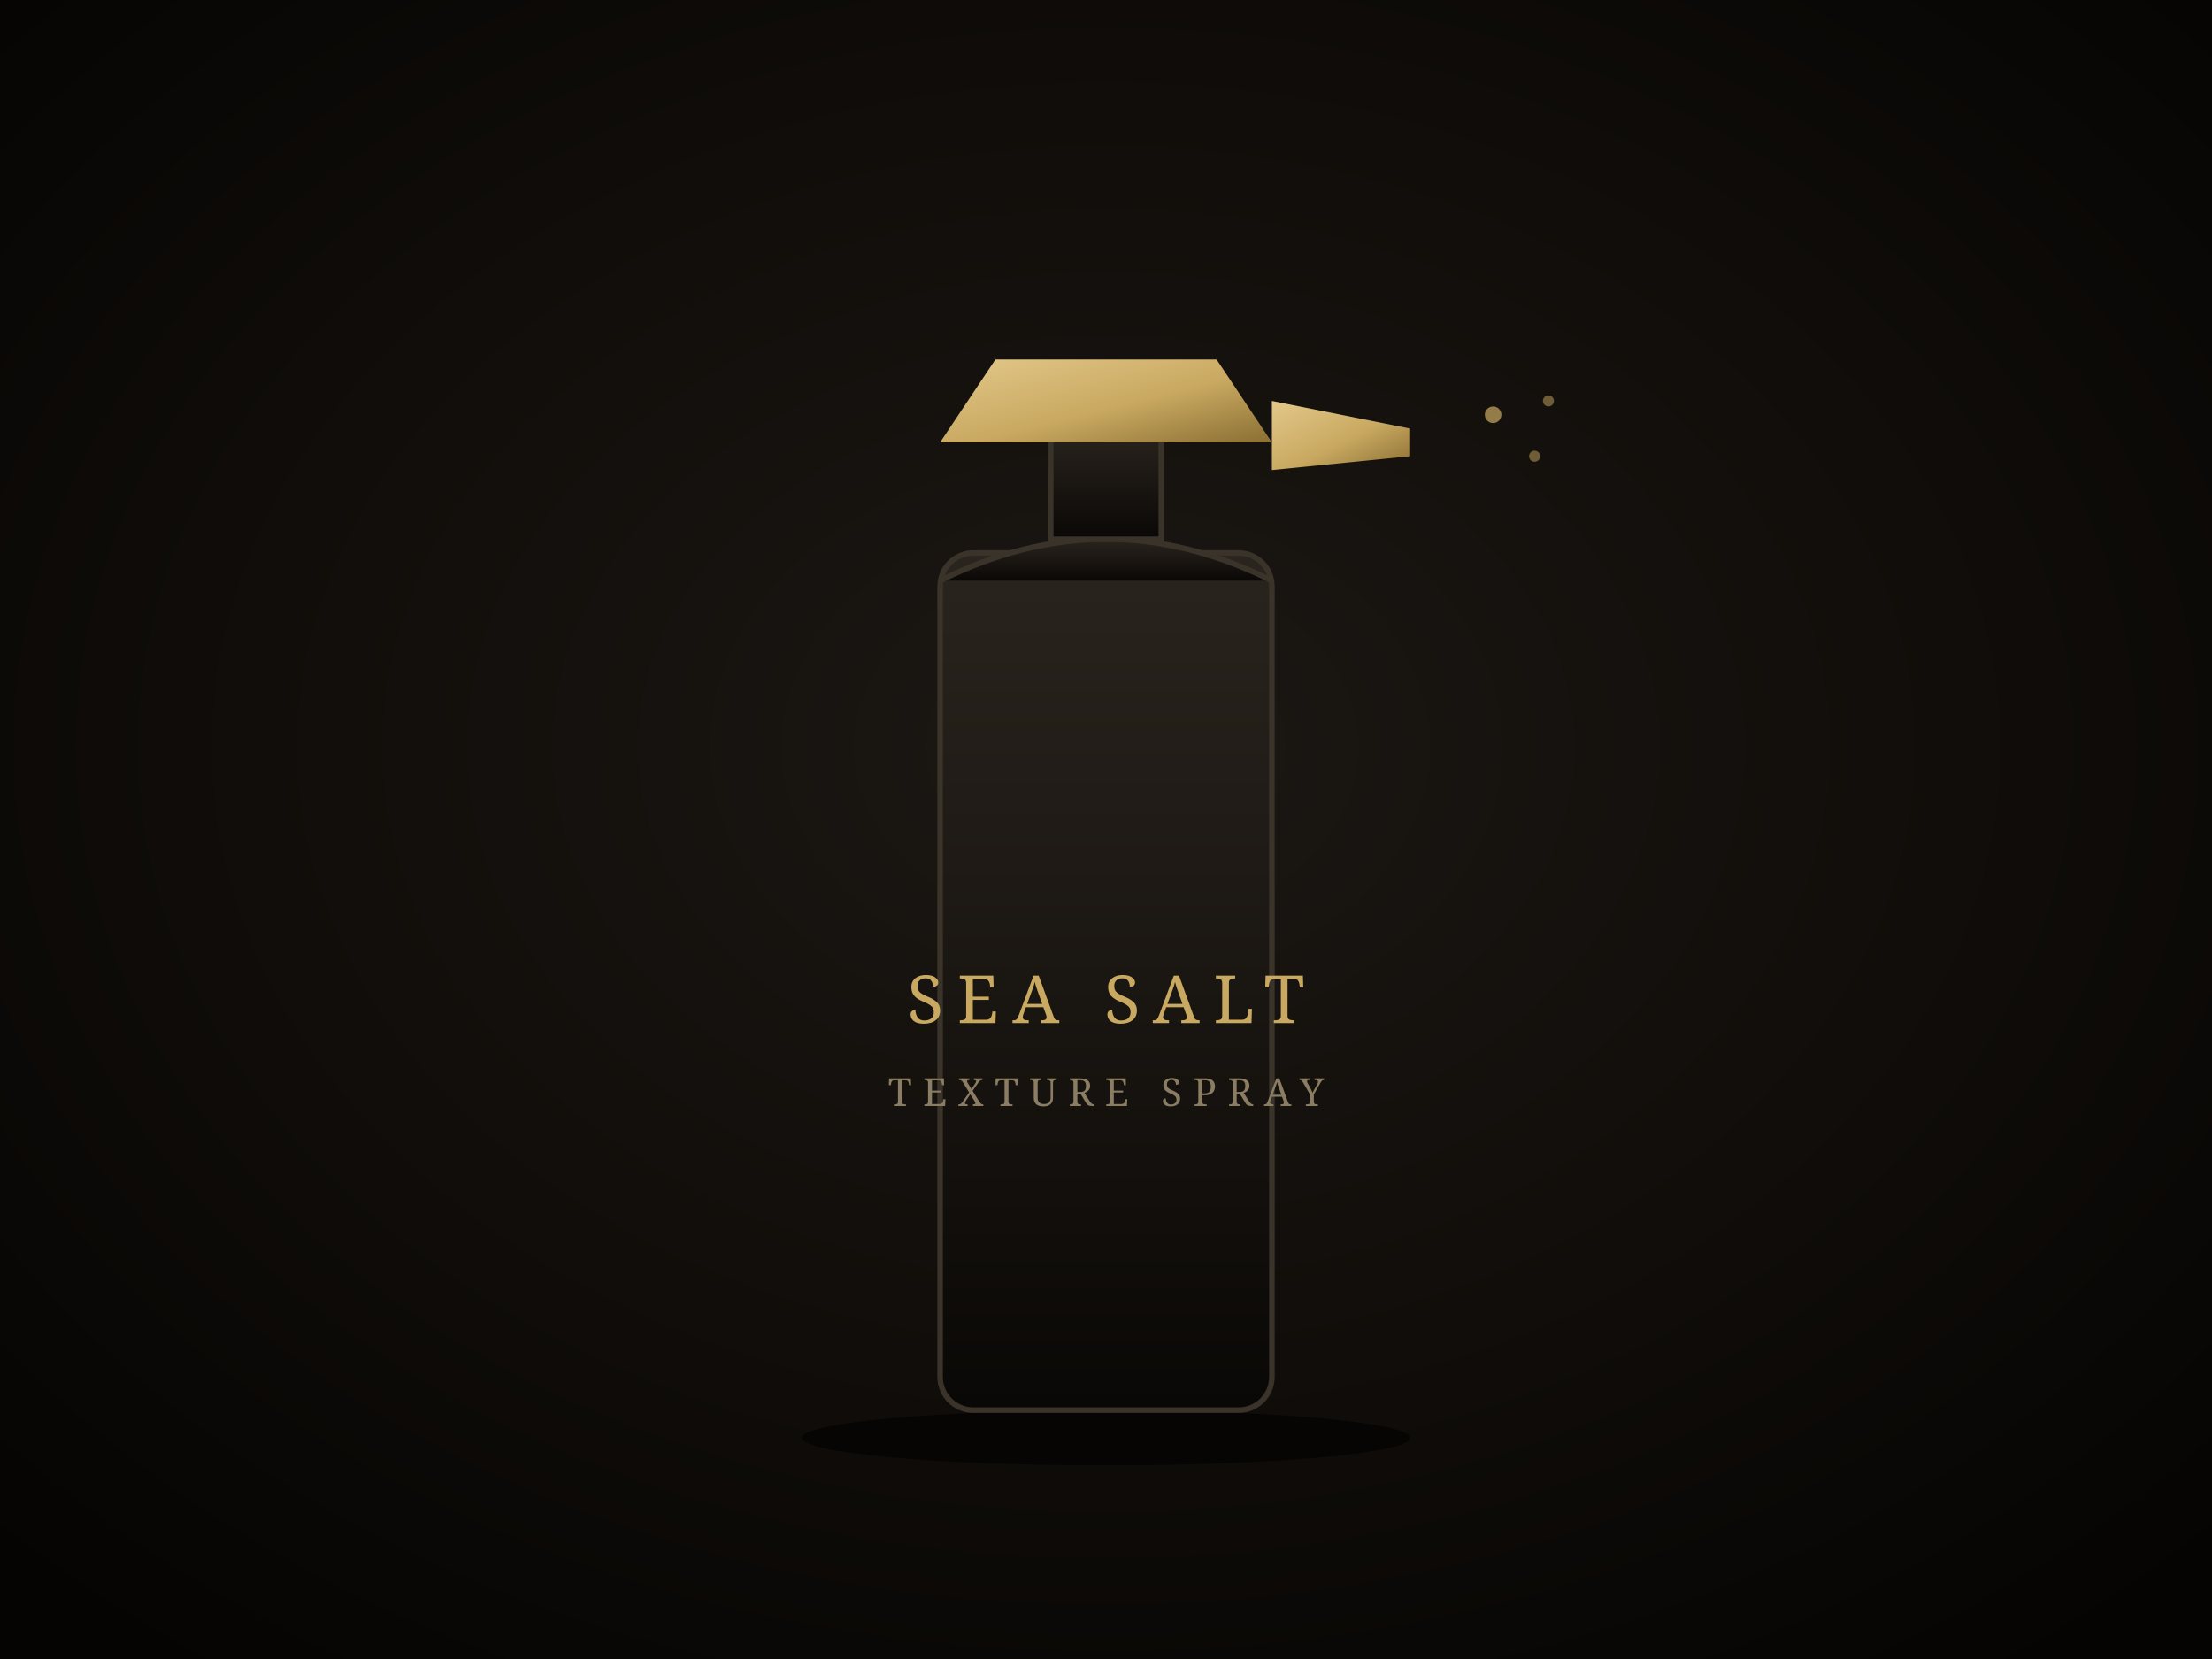
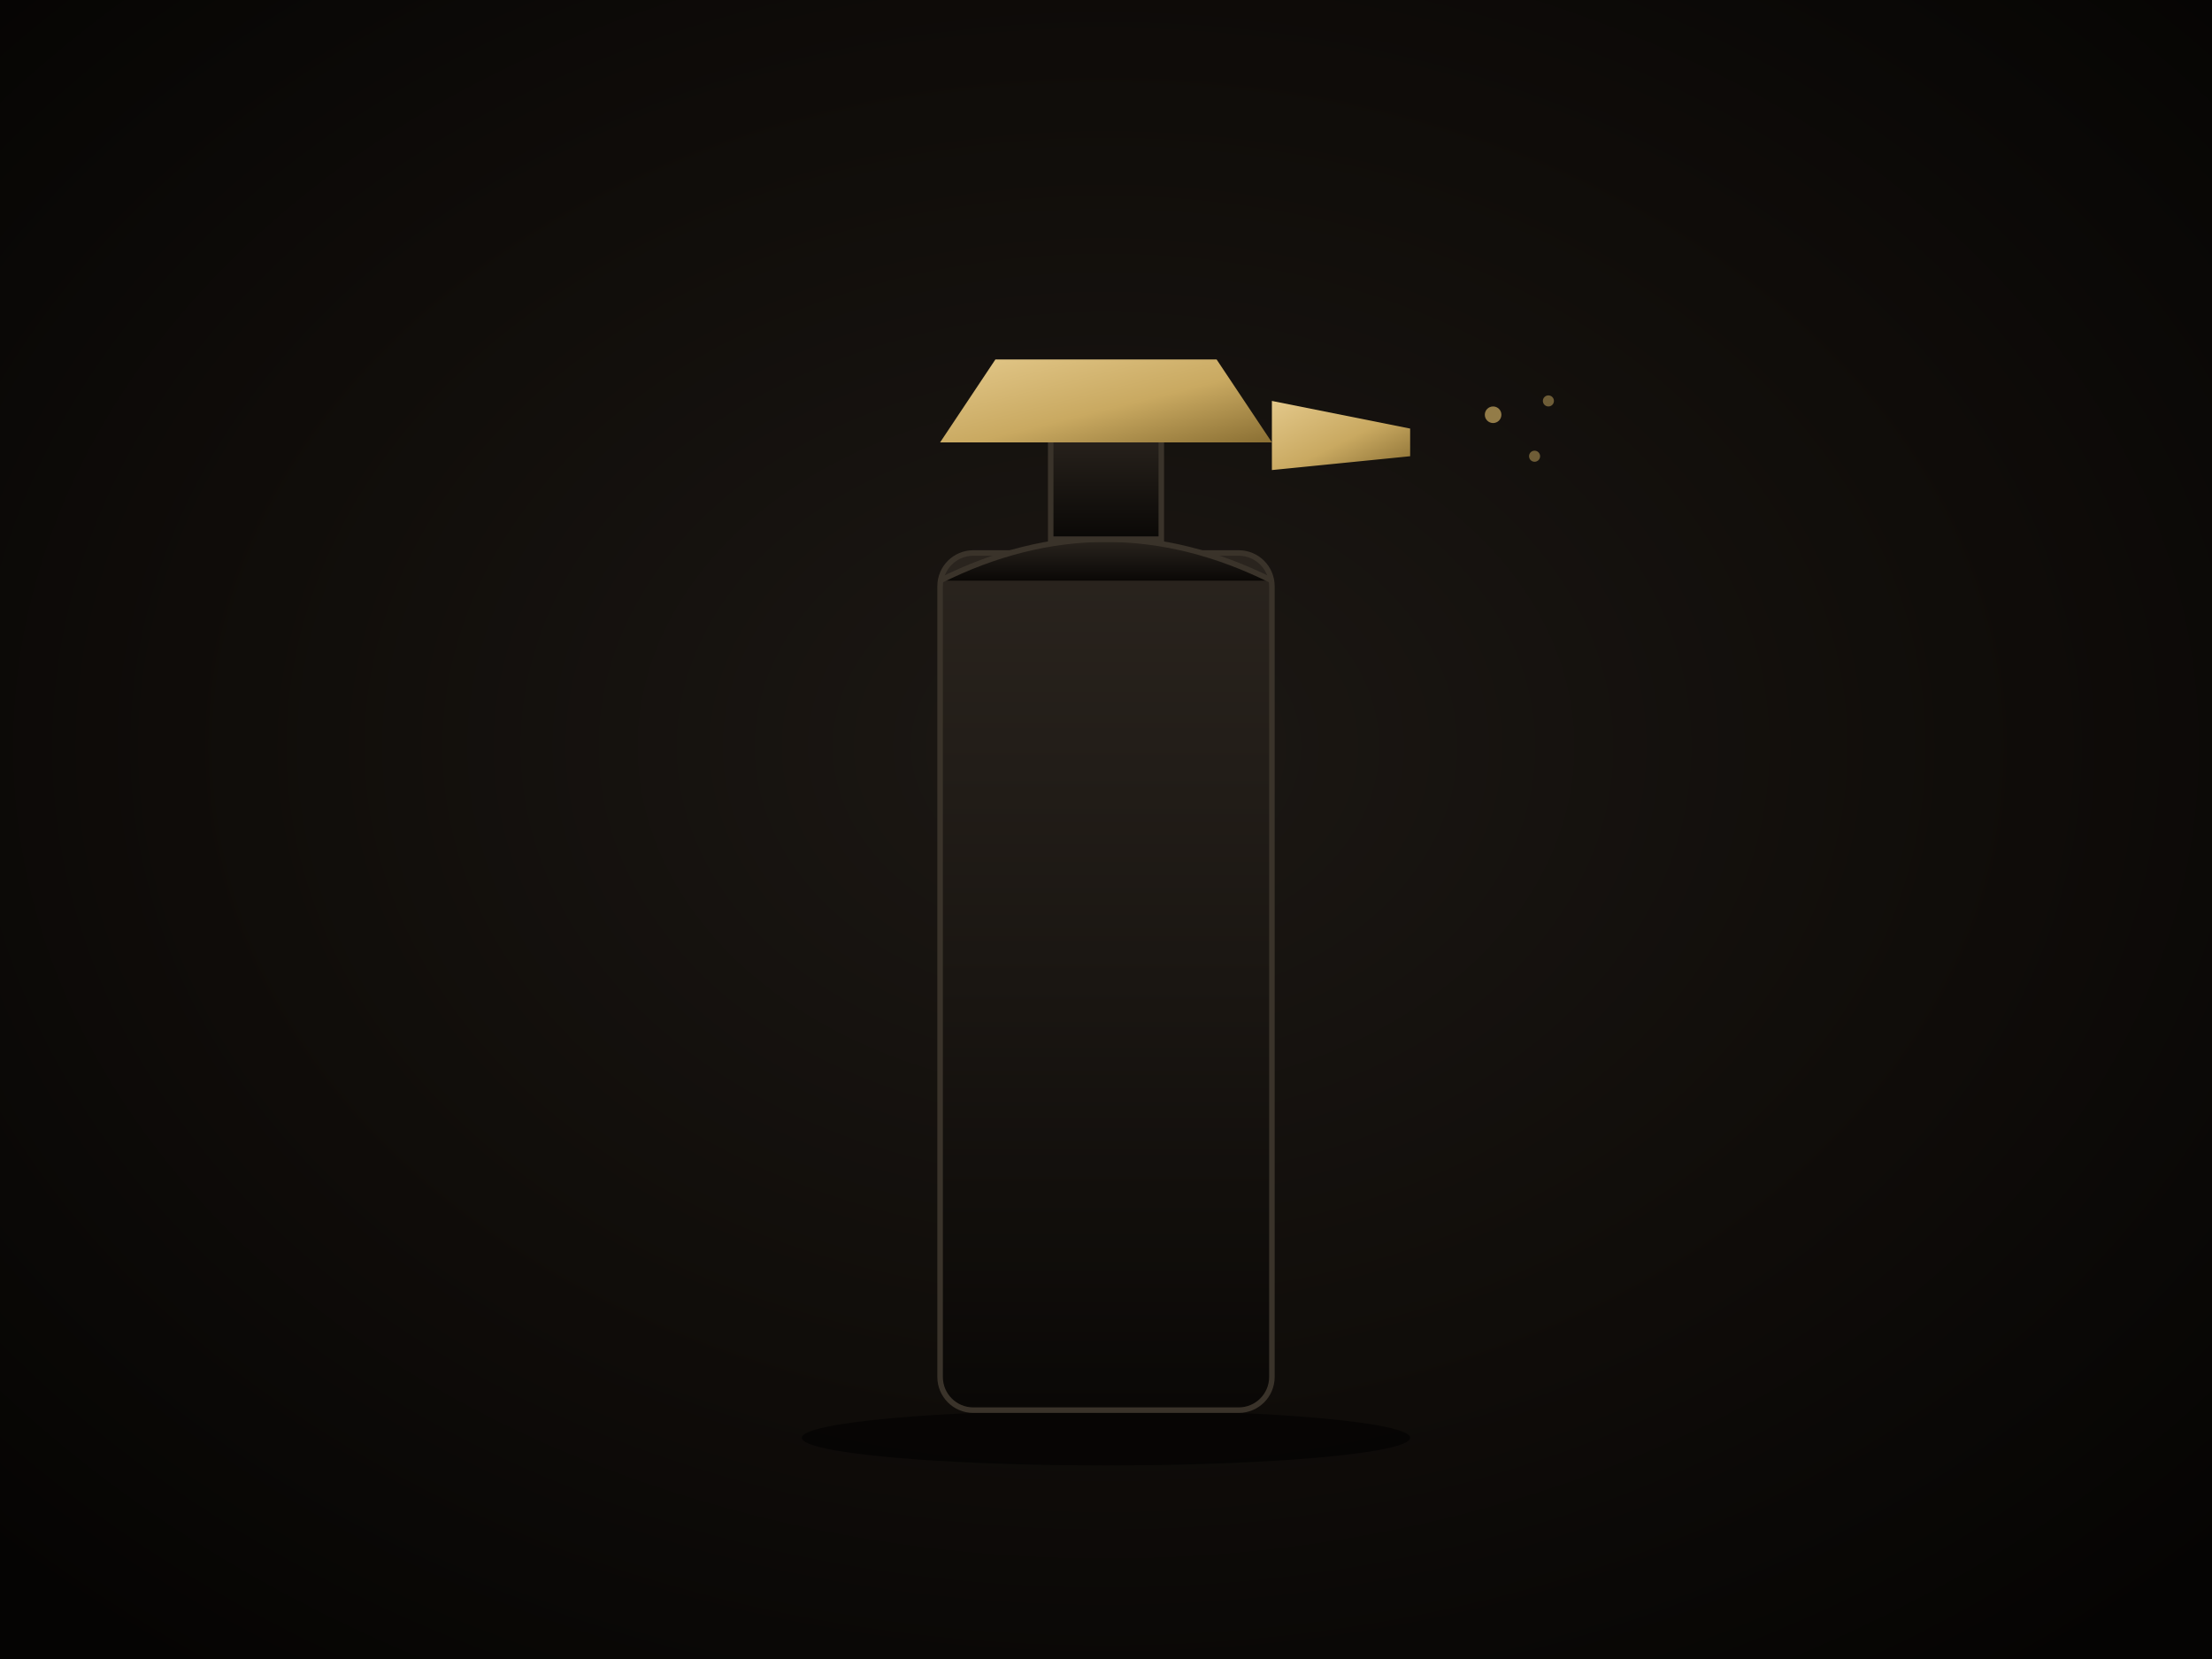
<svg xmlns="http://www.w3.org/2000/svg" viewBox="0 0 800 600" width="800" height="600">
  <defs>
    <radialGradient id="bg" cx="50%" cy="45%" r="70%">
      <stop offset="0%" stop-color="#1c1814" />
      <stop offset="60%" stop-color="#0f0c09" />
      <stop offset="100%" stop-color="#050403" />
    </radialGradient>
    <linearGradient id="gold" x1="0" y1="0" x2="1" y2="1">
      <stop offset="0%" stop-color="#e3c88a" />
      <stop offset="55%" stop-color="#c9a961" />
      <stop offset="100%" stop-color="#8a6f33" />
    </linearGradient>
    <linearGradient id="bottle" x1="0" y1="0" x2="0" y2="1">
      <stop offset="0%" stop-color="#2a241e" />
      <stop offset="100%" stop-color="#0a0806" />
    </linearGradient>
  </defs>
  <rect width="800" height="600" fill="url(#bg)" />
  <ellipse cx="400" cy="520" rx="110" ry="10" fill="#000" opacity="0.55" />
  <rect x="340" y="200" width="120" height="310" rx="12" fill="url(#bottle)" stroke="#3a332a" stroke-width="2" />
  <path d="M340 210 Q400 180 460 210" fill="url(#bottle)" stroke="#3a332a" stroke-width="2" />
  <rect x="380" y="155" width="40" height="40" fill="url(#bottle)" stroke="#3a332a" stroke-width="2" />
  <path d="M360 130 L440 130 L460 160 L340 160 Z" fill="url(#gold)" />
  <path d="M460 145 L510 155 L510 165 L460 170 Z" fill="url(#gold)" />
  <circle cx="540" cy="150" r="3" fill="#c9a961" opacity="0.7" />
  <circle cx="560" cy="145" r="2" fill="#c9a961" opacity="0.5" />
  <circle cx="555" cy="165" r="2" fill="#c9a961" opacity="0.5" />
-   <text x="400" y="370" text-anchor="middle" font-family="Georgia, serif" font-size="24" fill="#c9a961" letter-spacing="5">SEA SALT</text>
-   <text x="400" y="400" text-anchor="middle" font-family="Georgia, serif" font-size="14" fill="#8a7d63" letter-spacing="4">TEXTURE SPRAY</text>
</svg>
